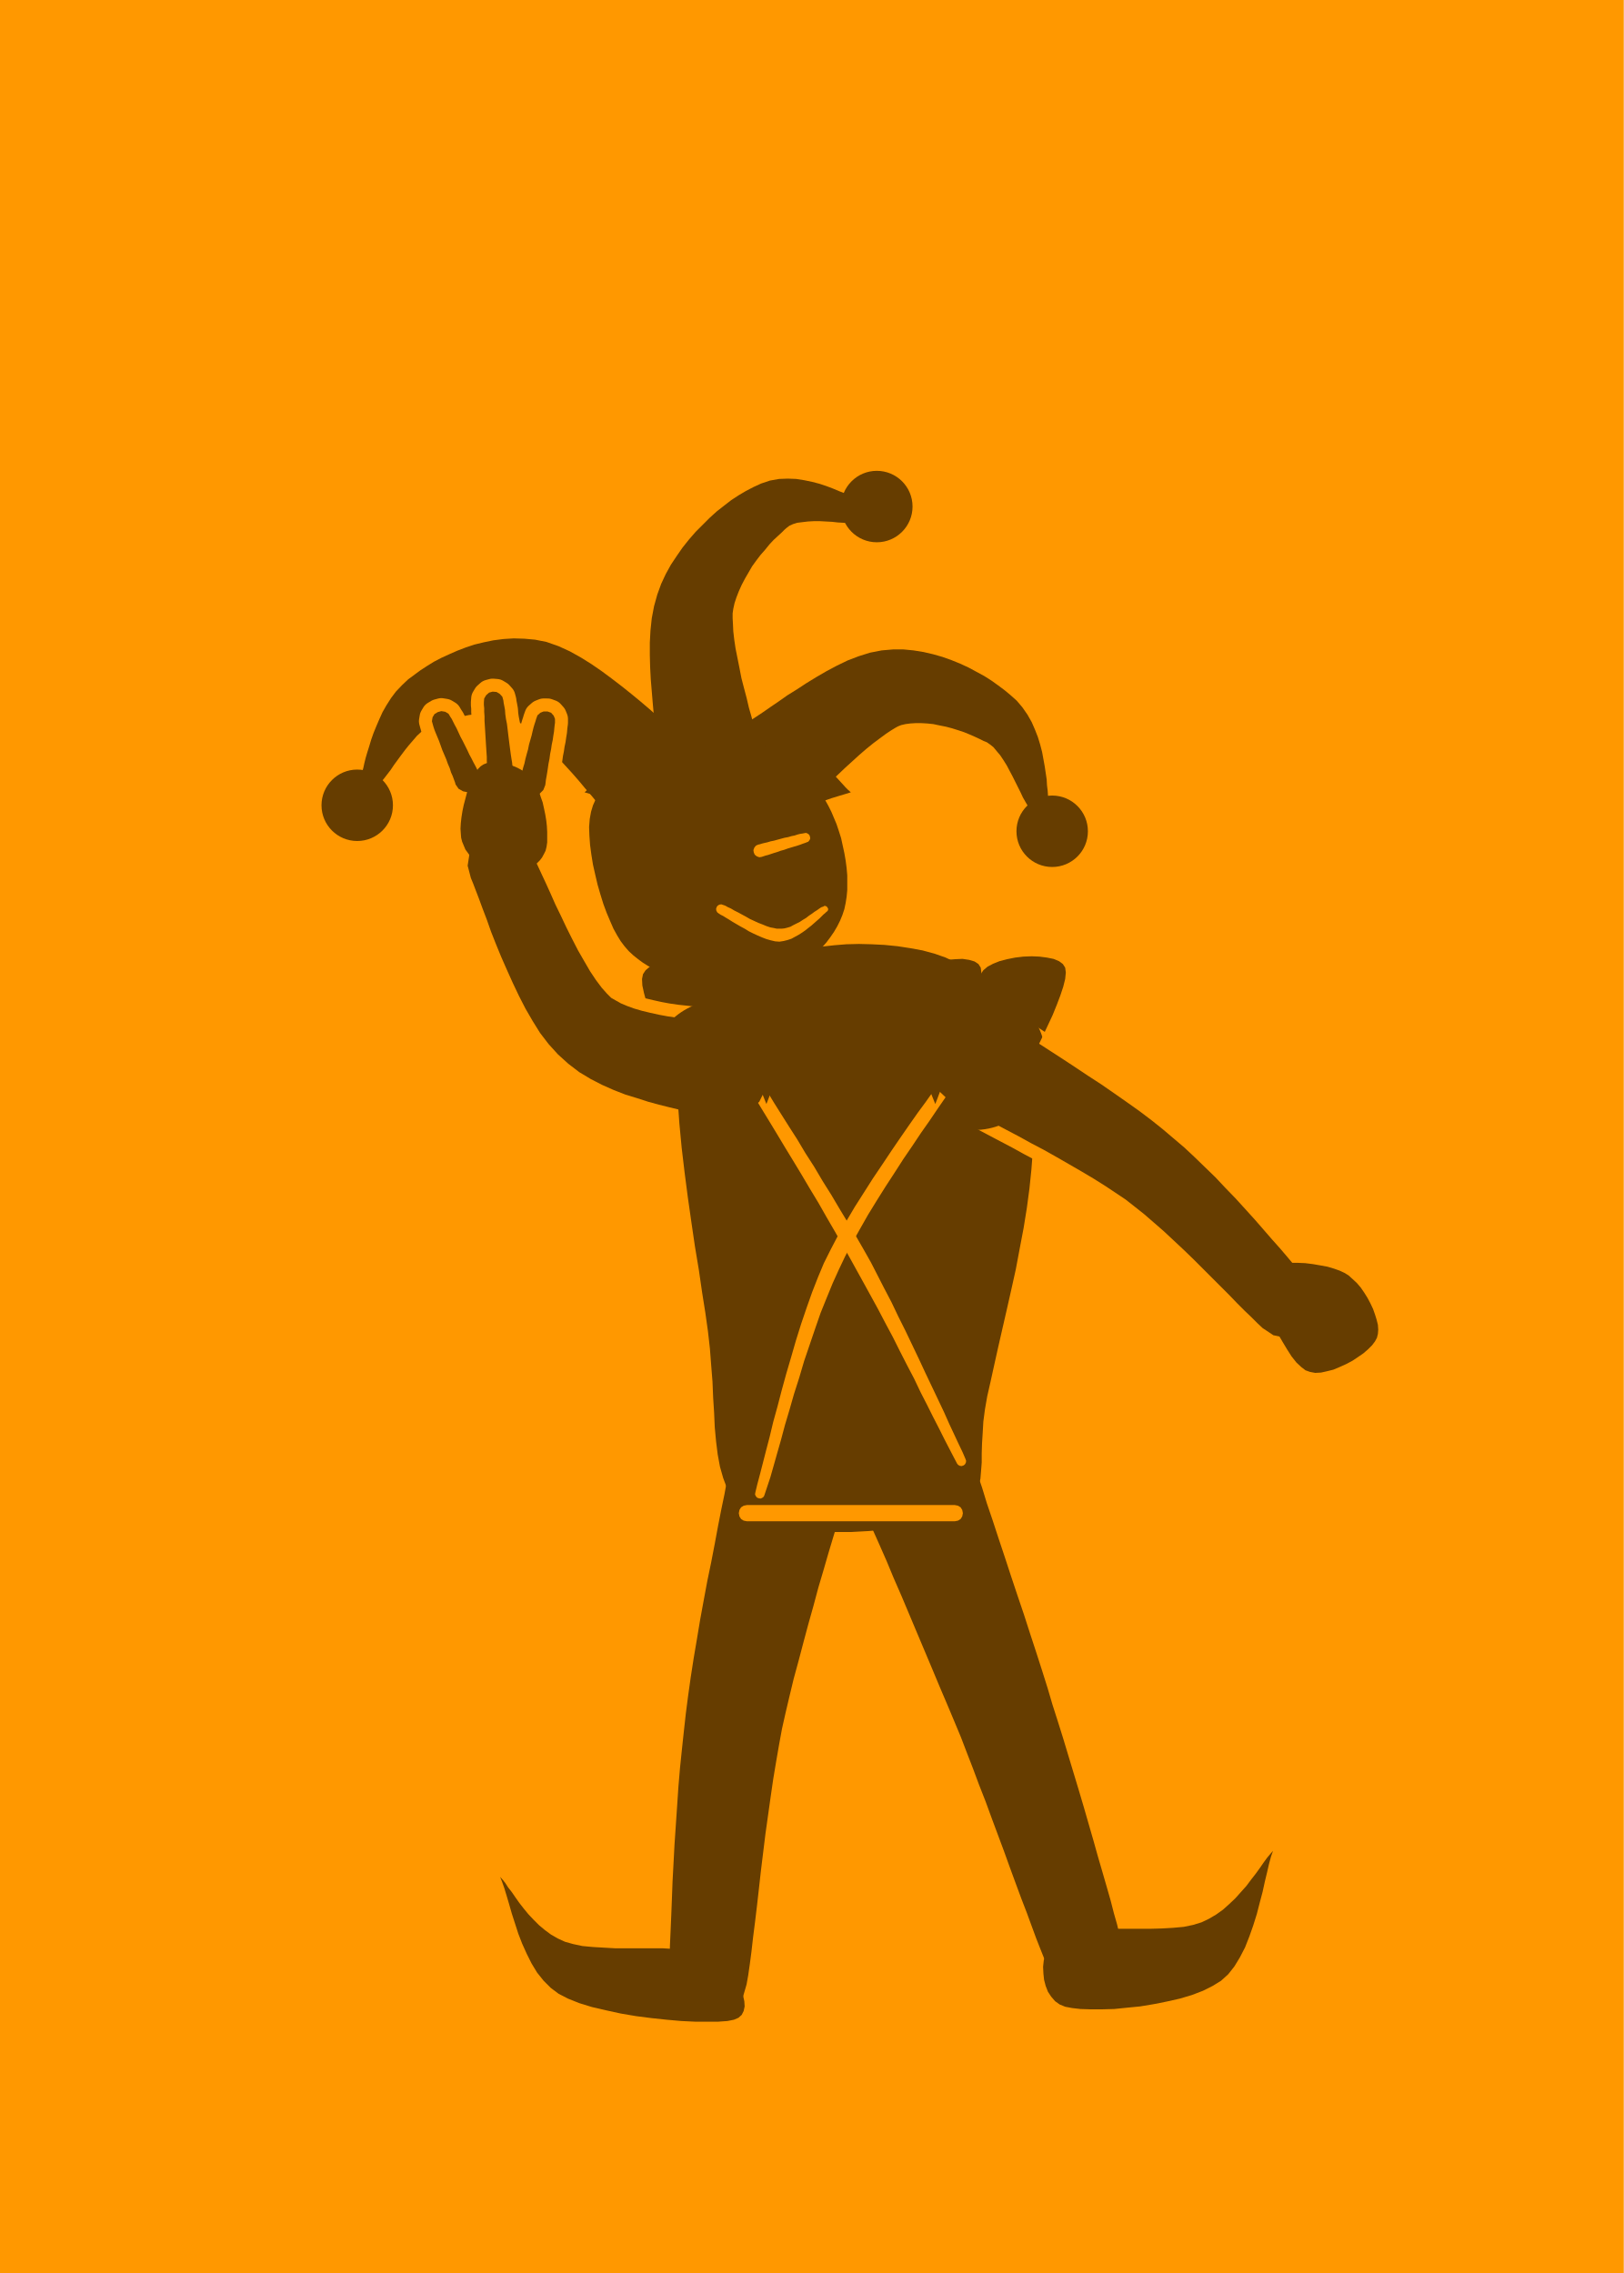
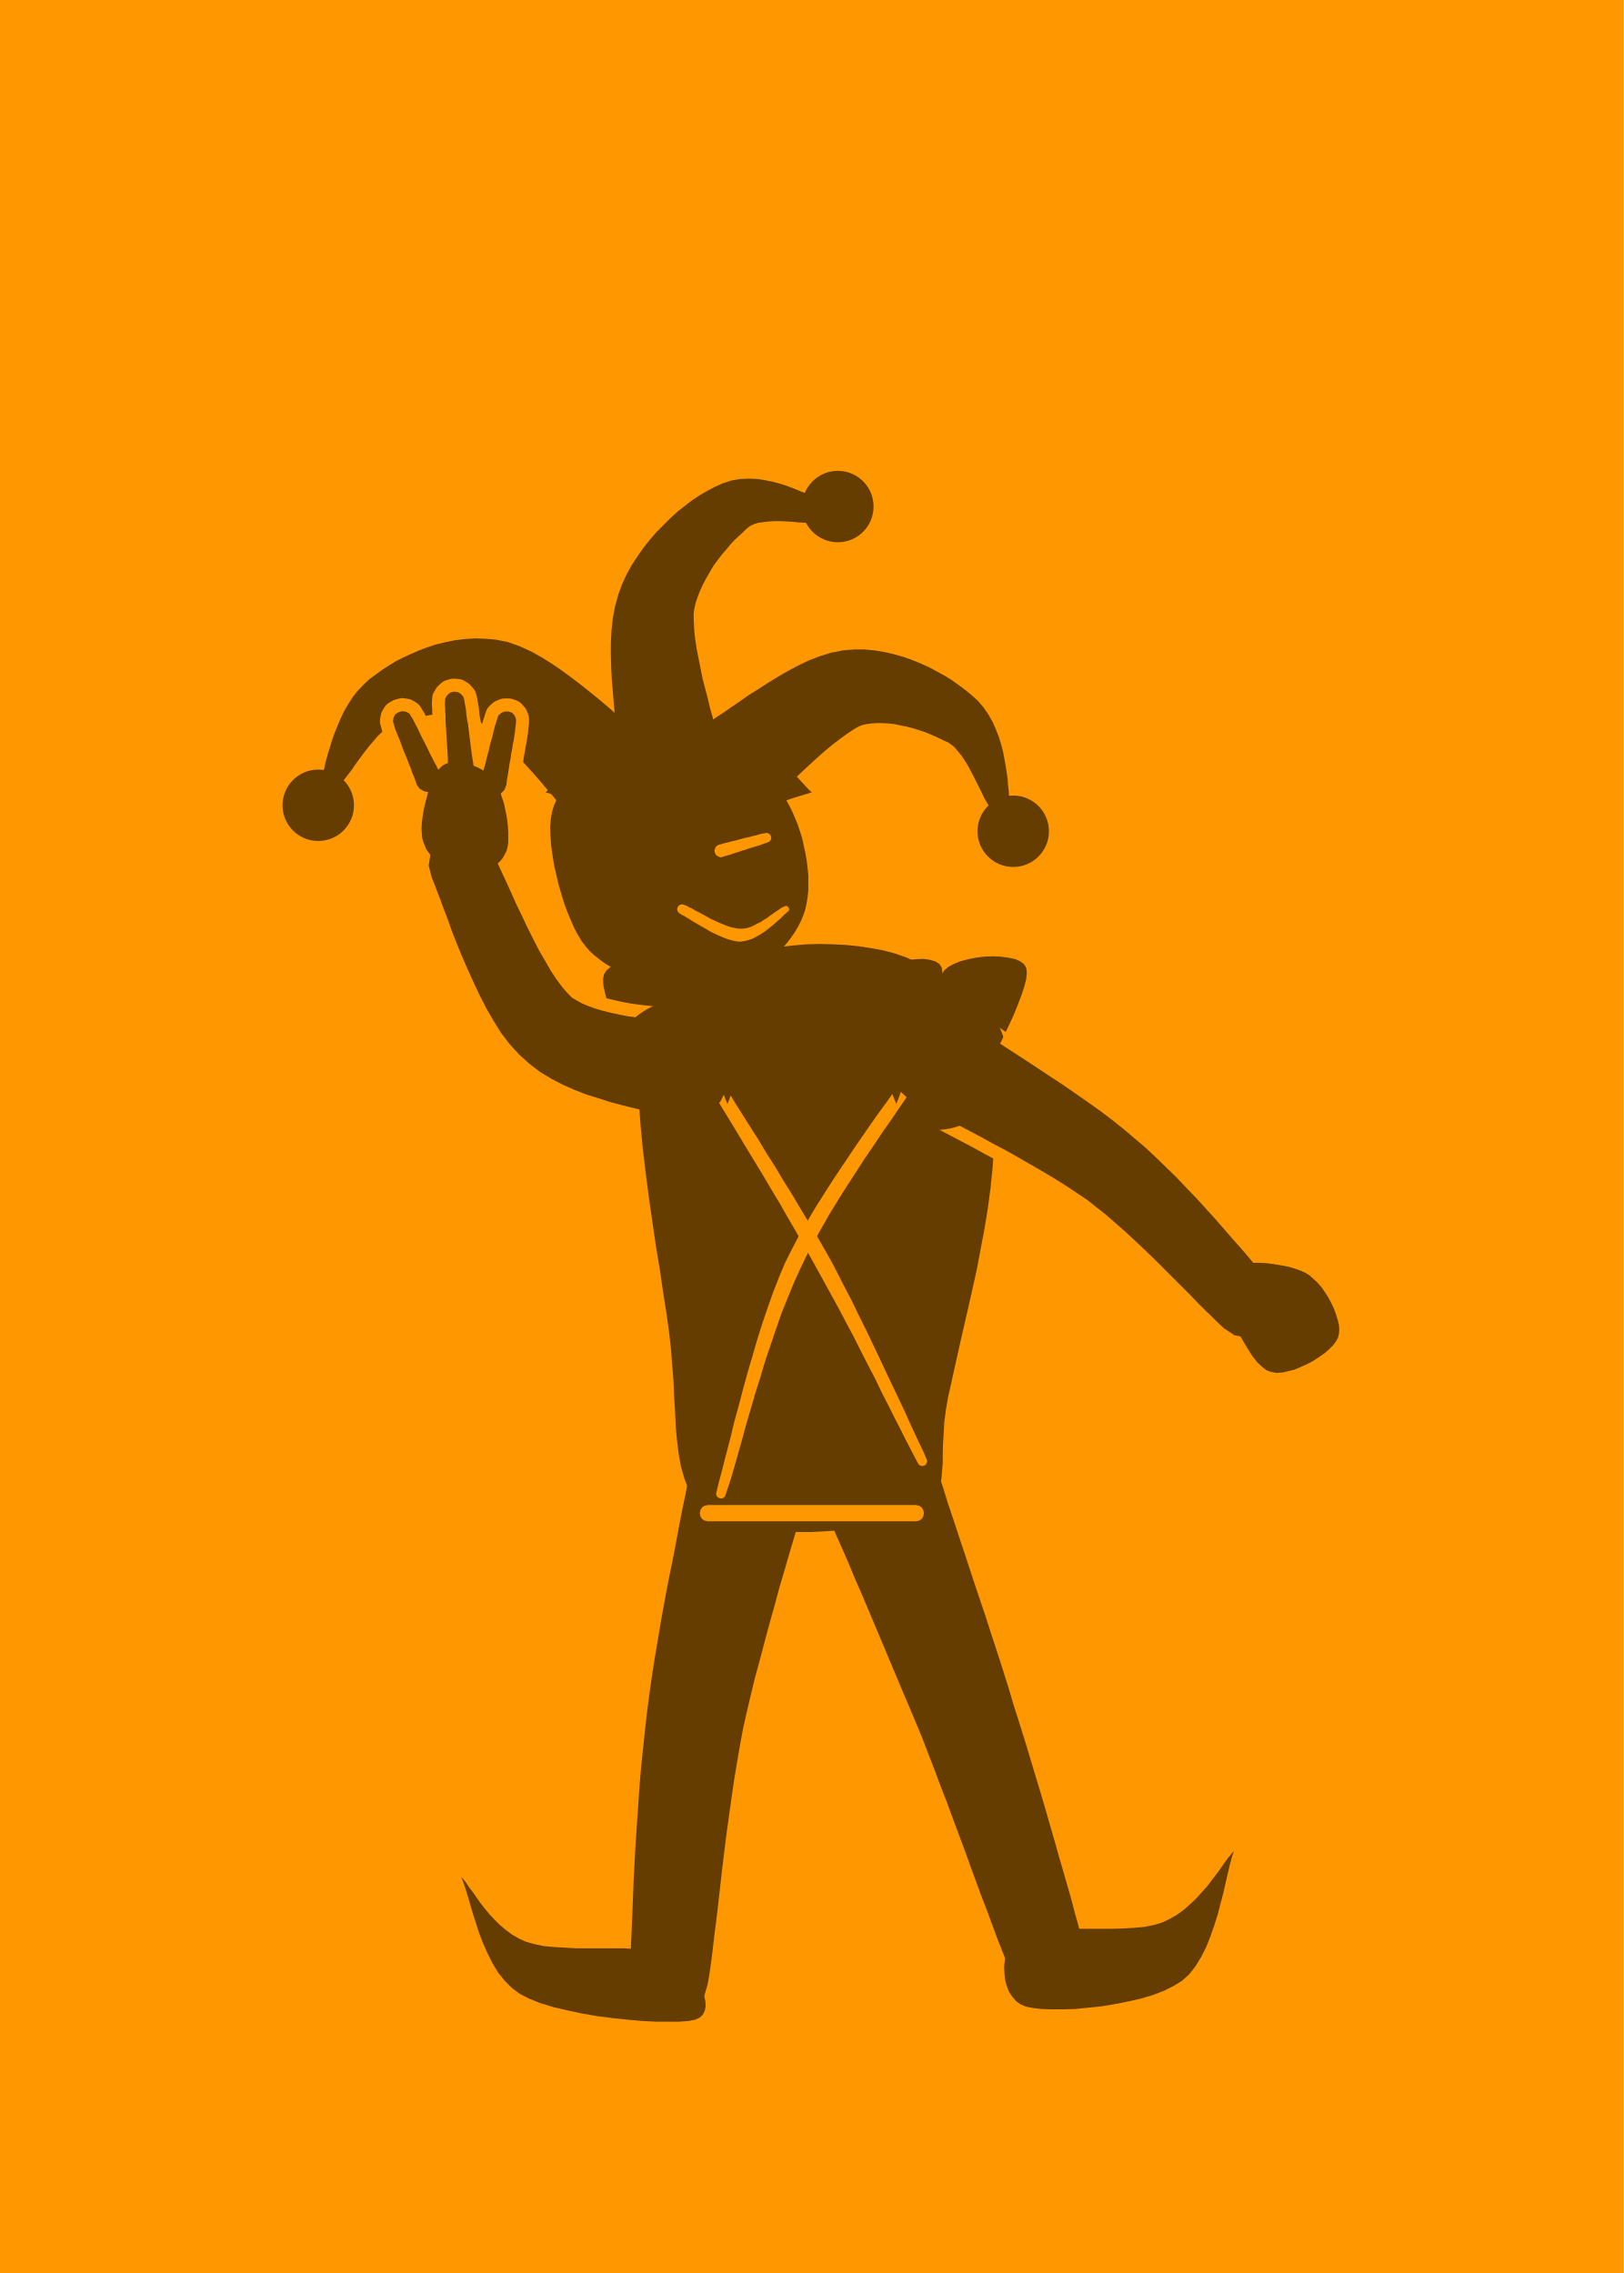
<svg xmlns="http://www.w3.org/2000/svg" viewBox="0 0 500 700">
  <rect width="500" height="700" fill="#ff9800" />
-   <g transform="translate(4 30)">
+   <g transform="translate(-12 0) translate(4 30)">
    <path d="M221.5 415.7L221.1 418.5L220.6 421.8L219.9 425.7L219.1 430.1L218.1 434.9L217.1 440L216.1 445.4L215 451.1L213.8 456.9L212.7 462.8L211.6 468.8L210.6 474.8L209.6 480.7L208.7 486.5L207.9 492.2L207.2 497.6L206.6 503L206 508.6L205.4 514.4L204.9 520.3L204.5 526.3L204.1 532.2L203.7 538.1L203.4 543.8L203.1 549.4L202.9 554.8L202.7 559.9L202.5 564.6L202.3 569L202.2 572.8L202.1 576.1L202.1 578.9L202.5 583.5L204.8 587.7L208.4 590.6L212.9 591.9L217.5 591.5L221.7 589.2L224.6 585.6L225.9 581.1L226.4 578.3L226.9 574.8L227.4 571L227.9 566.6L228.5 561.9L229.1 556.9L229.7 551.6L230.3 546.2L231 540.5L231.7 534.8L232.5 529.1L233.3 523.4L234.1 517.9L235 512.5L235.9 507.3L236.8 502.4L237.9 497.5L239.1 492.4L240.4 487L241.9 481.5L243.4 475.8L244.9 470.2L246.5 464.5L248 458.9L249.6 453.5L251.1 448.3L252.6 443.3L254 438.7L255.3 434.4L256.5 430.5L257.6 427.1L258.5 424.3L258.7 416.9L256.1 409.9L251 404.5L244.3 401.5L236.9 401.3L229.9 403.9L224.5 409Z" fill="#663d00" />
    <path d="M150 548L150.6 549.5L151.3 551.5L152 553.8L152.8 556.5L153.6 559.3L154.6 562.4L155.6 565.5L156.8 568.6L158.2 571.7L159.7 574.7L161.4 577.5L163.4 580L165.6 582.2L168 584L170.9 585.5L174.4 586.9L178.3 588.1L182.6 589.1L187.2 590.1L191.9 590.9L196.6 591.5L201.3 592L205.8 592.4L210 592.6L213.9 592.6L217.2 592.6L220 592.4L222 592L223.4 591.4L224.4 590.5L225 589.3L225.3 587.9L225.2 586.3L224.8 584.5L224.1 582.8L223.2 580.9L222.1 579.1L220.7 577.4L219.2 575.7L217.6 574.3L215.8 573L214 572L211.9 571.3L209.4 570.7L206.5 570.4L203.4 570.2L200 570L196.4 570L192.8 570L189.1 570L185.4 570L181.9 569.8L178.5 569.6L175.3 569.3L172.5 568.7L170 568L167.8 567L165.7 565.8L163.8 564.4L162 562.9L160.3 561.2L158.7 559.5L157.3 557.8L155.9 556L154.7 554.3L153.6 552.7L152.5 551.3L151.6 549.9L150.8 548.9L150 548Z" fill="#663d00" />
    <path d="M258.2 426.7L259.5 429.5L261.1 432.8L262.8 436.7L264.7 441L266.8 445.7L269 450.7L271.2 456L273.6 461.5L276 467.2L278.4 472.9L280.8 478.6L283.2 484.3L285.5 489.8L287.8 495.2L289.9 500.2L291.9 505L293.7 509.7L295.6 514.6L297.5 519.7L299.5 524.8L301.4 530L303.3 535.1L305.2 540.2L307 545.2L308.8 550.1L310.5 554.7L312.2 559.1L313.7 563.2L315.1 567L316.4 570.3L317.6 573.3L318.6 575.8L320.9 579.8L324.6 582.7L329.1 584L333.8 583.4L337.8 581.1L340.7 577.4L342 572.9L341.4 568.2L340.7 565.7L340 562.7L339 559.2L338 555.3L336.8 551.1L335.5 546.6L334.1 541.8L332.7 536.8L331.2 531.6L329.7 526.4L328.1 521L326.5 515.7L324.9 510.4L323.3 505.1L321.7 500L320.1 495L318.6 489.9L316.9 484.5L315.1 478.9L313.2 473.1L311.3 467.2L309.3 461.3L307.3 455.3L305.4 449.5L303.5 443.8L301.7 438.3L299.9 433L298.4 428.1L296.9 423.7L295.6 419.7L294.6 416.2L293.8 413.3L289.9 407L283.8 402.7L276.6 401L269.3 402.2L263 406.1L258.7 412.2L257 419.4Z" fill="#663d00" />
    <path d="M388 540L387.4 541.7L386.8 543.9L386.2 546.5L385.5 549.4L384.8 552.6L383.9 556L383 559.5L381.9 563L380.7 566.4L379.4 569.7L377.8 572.8L376.1 575.6L374.2 578L372 580L369.4 581.6L366.4 583.1L363 584.4L359.3 585.5L355.3 586.4L351.3 587.2L347.1 587.9L343 588.3L339.1 588.7L335.3 588.8L331.8 588.8L328.7 588.7L326.1 588.4L324 588L322.3 587.3L320.9 586.3L319.7 584.9L318.7 583.4L318 581.6L317.5 579.7L317.3 577.8L317.2 575.7L317.4 573.8L317.9 571.8L318.6 570.1L319.5 568.5L320.6 567.1L322 566L323.8 565.2L326.1 564.6L328.8 564.3L331.9 564.1L335.2 564L338.8 564L342.5 564L346.3 564L350 564L353.7 563.9L357.2 563.7L360.5 563.4L363.4 562.8L366 562L368.3 560.9L370.5 559.6L372.6 558.1L374.5 556.4L376.4 554.6L378.1 552.7L379.8 550.8L381.3 548.8L382.7 547L384 545.2L385.1 543.6L386.2 542.1L387.2 540.9L388 540Z" fill="#663d00" />
    <path d="M206 286L207.4 282.1L209.1 278.6L211.2 275.6L213.6 273.1L216.3 271L219.3 269.1L222.4 267.6L225.6 266.4L229 265.3L232.4 264.5L235.9 263.8L239.3 263.1L242.7 262.6L246 262L249.3 261.5L252.9 261.1L256.6 260.8L260.5 260.7L264.4 260.8L268.4 261L272.4 261.4L276.3 262L280.1 262.7L283.8 263.7L287.2 264.9L290.4 266.4L293.4 268.1L296 270L298.3 272.2L300.5 274.7L302.6 277.4L304.4 280.3L306.1 283.5L307.6 286.9L309 290.5L310.2 294.3L311.2 298.2L312.1 302.3L312.8 306.5L313.4 310.9L313.8 315.4L314 320L314 324.9L313.6 330.2L313 336L312.2 342L311.2 348.2L310 354.5L308.8 360.9L307.4 367.2L306 373.4L304.6 379.5L303.3 385.2L302.1 390.6L301 395.6L300 400L299.3 404L298.8 407.8L298.6 411.3L298.4 414.5L298.3 417.6L298.3 420.4L298.1 423L297.9 425.4L297.4 427.6L296.7 429.6L295.6 431.5L294.2 433.1L292.4 434.6L290 436L287 437.2L283.2 438.4L278.9 439.4L274.1 440.3L269 441L263.6 441.5L258.1 441.8L252.6 441.8L247.2 441.6L242.1 441.1L237.2 440.4L232.9 439.3L229.1 437.8L226 436L223.5 433.8L221.5 431.3L219.9 428.4L218.7 425.2L217.7 421.7L217 417.9L216.5 413.9L216.1 409.6L215.9 405.1L215.6 400.4L215.4 395.5L215 390.5L214.6 385.3L214 380L213.2 374.3L212.2 368L211.2 361.1L210 353.9L208.9 346.4L207.8 338.7L206.8 331L205.9 323.4L205.2 316L204.7 308.9L204.5 302.2L204.6 296.1L205.1 290.6Z" fill="#663d00" />
    <path d="M224.3 301L225.5 303.2L227.1 305.7L228.8 308.6L230.8 311.9L233 315.5L235.3 319.3L237.7 323.3L240.2 327.4L242.8 331.7L245.4 336.1L248 340.4L250.5 344.8L253 349.1L255.4 353.3L257.7 357.4L259.8 361.2L261.9 365L264.1 369L266.4 373.2L268.6 377.4L270.9 381.7L273.1 386.1L275.3 390.4L277.5 394.6L279.5 398.8L281.5 402.7L283.4 406.5L285.2 410L286.8 413.2L288.3 416.1L289.6 418.6L290.7 420.7L291 421.1L291.5 421.4L292.1 421.5L292.7 421.3L293.1 421L293.4 420.5L293.5 419.9L293.3 419.3L292.4 417.2L291.2 414.7L289.8 411.7L288.3 408.5L286.7 404.9L284.9 401.1L283 397.1L281 392.9L279 388.6L276.9 384.2L274.8 379.8L272.6 375.4L270.5 371L268.3 366.8L266.2 362.7L264.2 358.8L262 354.9L259.7 350.9L257.2 346.7L254.6 342.4L252 338L249.3 333.7L246.7 329.3L244 325.1L241.5 320.9L239 317L236.6 313.2L234.4 309.7L232.4 306.4L230.6 303.6L229 301L227.7 299L227.2 298.4L226.5 298.1L225.7 298L225 298.3L224.4 298.8L224.1 299.5L224 300.3Z" fill="#ff9800" />
    <path d="M288.3 298.9L286.9 301L285.3 303.4L283.3 306.2L281.1 309.3L278.6 312.7L276 316.4L273.3 320.3L270.5 324.4L267.7 328.6L264.8 332.9L262 337.3L259.2 341.7L256.6 346.1L254.1 350.4L251.8 354.8L249.7 359L247.9 363.3L246.1 367.9L244.4 372.7L242.7 377.7L241.1 382.8L239.6 388L238.1 393.1L236.7 398.2L235.4 403.2L234.1 407.9L233 412.5L231.9 416.7L230.9 420.6L230 424.1L229.2 427.1L228.6 429.6L228.5 430.2L228.7 430.7L229.1 431.2L229.6 431.4L230.2 431.5L230.7 431.3L231.2 430.9L231.4 430.4L232.2 428L233.2 425L234.2 421.5L235.3 417.6L236.5 413.4L237.7 408.9L239.1 404.2L240.5 399.3L242.1 394.3L243.6 389.2L245.3 384.2L247 379.2L248.7 374.3L250.6 369.6L252.4 365.2L254.3 361L256.2 357L258.4 352.8L260.8 348.5L263.3 344.1L266 339.7L268.7 335.4L271.5 331.1L274.2 326.9L277 322.8L279.6 318.9L282.2 315.2L284.5 311.8L286.7 308.6L288.7 305.7L290.3 303.2L291.7 301.1L292 300.4L292 299.6L291.7 298.9L291.1 298.3L290.4 298L289.6 298L288.9 298.3Z" fill="#ff9800" />
    <path d="M230.5 233.9L231.1 233.7L231.7 233.5L232.5 233.3L233.4 233L234.3 232.7L235.3 232.4L236.4 232L237.5 231.7L238.6 231.3L239.6 231L240.6 230.7L241.6 230.4L242.5 230.1L243.3 229.8L243.9 229.6L244.4 229.4L244.9 229.2L245.3 228.7L245.5 228.2L245.4 227.6L245.2 227.1L244.7 226.7L244.2 226.5L243.6 226.6L243.1 226.7L242.4 226.8L241.6 227L240.7 227.3L239.7 227.5L238.7 227.8L237.6 228L236.5 228.3L235.4 228.6L234.3 228.9L233.3 229.1L232.3 229.4L231.4 229.6L230.6 229.8L230 230L229.5 230.1L228.8 230.4L228.3 231L228 231.8L228.1 232.5L228.4 233.2L229 233.7L229.8 234Z" fill="#ff9800" />
    <path d="M217.3 251.3L217.9 251.7L218.7 252.1L219.5 252.6L220.5 253.2L221.6 253.9L222.8 254.6L224 255.3L225.3 256L226.6 256.8L228 257.5L229.3 258.1L230.7 258.7L232 259.2L233.4 259.6L234.7 259.9L236 260L237.3 259.8L238.5 259.5L239.7 259.1L240.8 258.5L241.9 257.9L243 257.2L244 256.5L245 255.7L245.9 255L246.8 254.2L247.6 253.5L248.4 252.8L249 252.2L249.6 251.6L250.1 251.2L250.5 250.8L250.8 250.6L251 250.2L251 249.8L250.8 249.5L250.6 249.2L250.2 249L249.8 249L249.5 249.2L248.9 249.4L248.3 249.8L247.6 250.3L246.8 250.8L246 251.4L245.1 252L244.2 252.7L243.2 253.3L242.3 253.9L241.3 254.4L240.3 254.9L239.4 255.4L238.4 255.7L237.6 255.9L236.7 256L236 256L235.2 256L234.3 255.8L233.2 255.6L232 255.2L230.8 254.7L229.5 254.2L228.2 253.6L226.9 253L225.7 252.3L224.4 251.6L223.3 251L222.1 250.4L221.1 249.8L220.2 249.4L219.3 248.9L218.7 248.7L218.1 248.5L217.5 248.6L217 248.9L216.7 249.3L216.5 249.9L216.6 250.5L216.9 251Z" fill="#ff9800" />
    <path d="M226 438.5L228.4 438.5L231.4 438.5L235 438.5L239 438.5L243.4 438.5L248.1 438.5L253 438.5L258 438.5L263 438.5L267.9 438.5L272.6 438.5L277 438.5L281 438.5L284.6 438.5L287.6 438.5L290 438.5L291 438.3L291.8 437.8L292.3 437L292.5 436L292.3 435L291.8 434.2L291 433.7L290 433.5L287.6 433.5L284.6 433.5L281 433.5L277 433.5L272.6 433.5L267.9 433.5L263 433.5L258 433.5L253 433.5L248.1 433.5L243.4 433.5L239 433.5L235 433.5L231.4 433.5L228.4 433.5L226 433.5L225 433.7L224.2 434.2L223.7 435L223.5 436L223.7 437L224.2 437.8L225 438.3Z" fill="#ff9800" />
    <path d="M206 304L205.4 302.5L204.6 300.6L203.5 298.4L202.3 295.8L201 293.1L199.7 290.1L198.4 287.1L197.1 284.1L196 281.2L195 278.4L194.3 275.8L193.8 273.5L193.7 271.5L194 270L194.8 268.8L196.1 267.7L197.8 266.8L199.8 266L202.1 265.4L204.6 264.9L207.1 264.6L209.7 264.5L212.1 264.6L214.4 264.9L216.4 265.3L218.1 266L219.3 266.9L220 268L220.2 269.5L220 271.5L219.4 273.9L218.5 276.6L217.4 279.5L216.1 282.7L214.6 285.9L213.1 289.1L211.6 292.2L210.1 295.2L208.8 298L207.6 300.4L206.7 302.4L206 304Z" fill="#663d00" />
    <path d="M232 310L231.4 308.5L230.6 306.5L229.5 304.1L228.3 301.5L227 298.6L225.7 295.5L224.4 292.4L223.1 289.2L222 286.1L221 283.1L220.3 280.4L219.8 277.9L219.7 275.7L220 274L220.8 272.5L222.1 271.1L223.8 269.9L225.8 268.7L228.1 267.7L230.6 266.8L233.1 266.1L235.7 265.6L238.1 265.4L240.4 265.3L242.4 265.6L244.1 266.1L245.3 266.9L246 268L246.2 269.6L246 271.8L245.4 274.6L244.5 277.7L243.4 281.2L242.1 284.8L240.6 288.6L239.1 292.4L237.6 296.1L236.1 299.7L234.8 302.9L233.6 305.8L232.7 308.2L232 310Z" fill="#663d00" />
    <path d="M258 304L257.4 302.5L256.6 300.6L255.5 298.4L254.3 295.8L253 293.1L251.7 290.1L250.4 287.1L249.1 284.1L248 281.2L247 278.4L246.3 275.8L245.8 273.5L245.7 271.5L246 270L246.8 268.8L248.1 267.7L249.8 266.8L251.8 266L254.1 265.4L256.6 264.9L259.1 264.6L261.7 264.5L264.1 264.6L266.4 264.9L268.4 265.3L270.1 266L271.3 266.9L272 268L272.2 269.5L272 271.5L271.4 273.9L270.5 276.6L269.4 279.5L268.1 282.7L266.6 285.9L265.1 289.1L263.6 292.2L262.1 295.2L260.8 298L259.6 300.4L258.7 302.4L258 304Z" fill="#663d00" />
    <path d="M284 310L283.4 308.5L282.6 306.5L281.5 304.1L280.3 301.5L279 298.6L277.7 295.5L276.4 292.4L275.1 289.2L274 286.1L273 283.1L272.3 280.4L271.8 277.9L271.7 275.7L272 274L272.8 272.5L274.1 271.1L275.8 269.9L277.8 268.7L280.1 267.7L282.6 266.8L285.1 266.1L287.7 265.6L290.1 265.4L292.4 265.3L294.4 265.6L296.1 266.1L297.3 266.9L298 268L298.2 269.6L298 271.8L297.4 274.6L296.5 277.7L295.4 281.2L294.1 284.8L292.6 288.6L291.1 292.4L289.6 296.1L288.1 299.7L286.8 302.9L285.6 305.8L284.7 308.2L284 310Z" fill="#663d00" />
    <path d="M310 304L309.4 302.5L308.6 300.6L307.5 298.4L306.3 295.8L305 293.1L303.7 290.1L302.4 287.1L301.1 284.1L300 281.2L299 278.4L298.3 275.8L297.8 273.5L297.7 271.5L298 270L298.8 268.8L300.1 267.7L301.8 266.8L303.8 266L306.1 265.4L308.6 264.9L311.1 264.6L313.7 264.5L316.1 264.6L318.4 264.9L320.4 265.3L322.1 266L323.3 266.9L324 268L324.2 269.5L324 271.5L323.4 273.9L322.5 276.6L321.4 279.5L320.1 282.7L318.6 285.9L317.1 289.1L315.6 292.2L314.1 295.2L312.8 298L311.6 300.4L310.7 302.4L310 304Z" fill="#663d00" />
    <path d="M207.3 197.3L206.1 196.5L204.7 195.6L202.9 194.1L200.8 192.4L198.4 190.5L195.9 188.3L193.2 186L190.4 183.7L187.4 181.3L184.4 179L181.3 176.7L178.1 174.5L174.9 172.5L171.5 170.6L168 169L164.3 167.7L160.8 167L157.5 166.7L154.2 166.6L151 166.8L147.9 167.2L145 167.8L142.1 168.5L139.4 169.4L136.8 170.4L134.3 171.5L131.9 172.6L129.6 173.8L127.5 175.1L125.5 176.4L123.6 177.8L121.7 179.2L119.8 181L117.9 183L116.4 185L115 187.2L113.8 189.3L112.8 191.5L111.9 193.6L111 195.8L110.3 197.8L109.7 199.8L109.1 201.7L108.6 203.4L108.2 205L107.9 206.4L107.6 207.5L107.4 208.4L107 209.6L107.1 210.7L107.6 211.8L108.4 212.6L109.6 213L110.7 212.9L111.8 212.4L112.6 211.6L113.4 210.8L114.3 209.7L115.3 208.4L116.3 207.1L117.3 205.6L118.4 204.1L119.5 202.6L120.7 201L121.9 199.5L123.2 198L124.4 196.6L125.7 195.4L126.9 194.4L128.1 193.6L129.2 193.1L130.3 192.8L131.6 192.3L133.3 191.8L135 191.4L136.7 190.9L138.6 190.6L140.4 190.2L142.2 190L144.1 189.9L145.9 189.8L147.6 189.9L149.3 190L150.9 190.3L152.3 190.7L153.6 191.1L154.8 191.7L155.7 192.3L156.5 192.9L157.8 193.9L159.4 195.2L161.3 196.9L163.3 198.8L165.5 200.9L167.7 203.2L169.9 205.6L172.1 208L174.2 210.4L176.2 212.8L178.2 215.1L180 217.3L181.8 219.3L183.4 221.2L184.7 222.7L190.5 226.1L197.1 227L203.5 225.3L208.7 221.3L212.1 215.5L213 208.9L211.3 202.5Z" fill="#663d00" />
    <path d="M229.9 200.1L229.4 198.2L228.8 195.9L228.1 193.4L227.4 190.7L226.6 187.9L225.9 184.9L225.1 181.9L224.3 178.8L223.7 175.7L223.1 172.7L222.5 169.7L222.1 167L221.8 164.4L221.7 162.2L221.6 160.4L221.6 158.9L221.8 157.5L222.2 155.7L222.8 153.9L223.5 152.1L224.4 150.1L225.4 148.2L226.5 146.3L227.6 144.4L228.9 142.6L230.2 140.9L231.6 139.3L232.9 137.7L234.2 136.3L235.5 135.1L236.7 134L237.6 133.1L238.3 132.5L239.1 131.9L240.2 131.4L241.5 131L243.1 130.8L244.8 130.6L246.6 130.5L248.5 130.5L250.3 130.6L252.2 130.7L254 130.9L255.8 131L257.5 131.1L259 131.2L260.5 131.1L261.6 131L262.8 130.9L263.8 130.4L264.6 129.5L265 128.4L264.9 127.2L264.4 126.2L263.5 125.4L262.4 125L261.6 124.6L260.6 124.1L259.4 123.5L257.9 122.8L256.3 122L254.5 121.3L252.6 120.5L250.5 119.7L248.4 119L246.1 118.4L243.7 117.9L241.2 117.5L238.6 117.4L235.9 117.5L233.1 118L230.4 118.9L228 120L225.7 121.2L223.5 122.5L221.2 124L219 125.7L216.7 127.5L214.5 129.5L212.4 131.6L210.2 133.8L208.2 136.1L206.2 138.6L204.4 141.2L202.6 143.9L201 146.8L199.6 149.8L198.4 153.1L197.4 156.7L196.7 160.4L196.3 164.2L196.1 167.9L196.1 171.7L196.2 175.5L196.4 179.3L196.7 182.9L197 186.5L197.3 189.9L197.6 193.1L197.9 196L198.1 198.6L198.2 200.8L198.2 202.5L198.1 203.9L200 209.8L204.1 214.5L209.6 217.4L215.9 217.9L221.8 216L226.5 211.9L229.4 206.4Z" fill="#663d00" />
    <path d="M243.3 219L244.7 217.7L246.4 216.1L248.2 214.3L250 212.5L252 210.5L254.1 208.5L256.2 206.5L258.4 204.5L260.6 202.5L262.8 200.6L264.9 198.9L266.9 197.4L268.8 196L270.3 195L271.6 194.2L272.5 193.7L273.5 193.3L274.8 193L276.3 192.8L277.9 192.7L279.7 192.7L281.5 192.8L283.4 193L285.3 193.4L287.3 193.8L289.2 194.3L291.1 194.9L292.9 195.5L294.6 196.2L296.2 196.9L297.7 197.6L298.9 198.2L299.9 198.6L300.9 199.3L301.9 200.1L302.9 201.3L304 202.6L305 204.1L306 205.7L306.9 207.4L307.8 209.1L308.7 210.9L309.5 212.5L310.3 214.1L311 215.6L311.8 217L312.5 218.2L313.2 219.1L313.9 220.1L314.8 220.8L316 221L317.1 220.8L318.1 220.1L318.8 219.2L319 218L318.8 216.9L318.7 215.9L318.7 214.8L318.6 213.4L318.4 211.8L318.3 210L318 208L317.7 206L317.3 203.8L316.9 201.6L316.3 199.3L315.6 197L314.7 194.7L313.7 192.4L312.4 190.1L310.8 187.8L309.1 185.8L307.2 184.1L305.4 182.6L303.4 181.1L301.3 179.6L299.1 178.2L296.7 176.9L294.3 175.6L291.7 174.4L289 173.3L286.2 172.3L283.4 171.5L280.4 170.8L277.3 170.3L274.2 170L271 170L267.5 170.3L263.9 171L260.4 172.1L257 173.4L253.7 175L250.5 176.7L247.4 178.5L244.3 180.4L241.4 182.3L238.5 184.1L235.8 186L233.3 187.7L231 189.3L228.9 190.7L227.2 191.8L225.8 192.5L224.7 193L220.4 197.5L218.2 203.4L218.4 209.6L221 215.3L225.5 219.6L231.4 221.8L237.6 221.6Z" fill="#663d00" />
    <path d="M176 214L176.9 213.2L178 212.2L179.3 211L180.7 209.6L182.2 208.1L183.9 206.5L185.6 204.9L187.5 203.3L189.4 201.7L191.4 200.2L193.5 198.9L195.6 197.7L197.8 196.7L200 196L202.3 195.5L204.9 195.1L207.5 194.9L210.4 194.7L213.3 194.7L216.3 194.7L219.3 194.9L222.2 195.1L225.2 195.4L228 195.8L230.8 196.3L233.4 196.8L235.8 197.4L238 198L240 198.7L242 199.7L243.8 200.8L245.6 202L247.3 203.3L248.9 204.7L250.4 206.1L251.8 207.5L253.1 208.9L254.3 210.2L255.4 211.4L256.3 212.4L257.2 213.3L258 214L256.4 214.5L254.4 215.1L252.1 215.8L249.5 216.7L246.7 217.7L243.8 218.6L240.6 219.6L237.4 220.6L234.1 221.5L230.7 222.3L227.4 223L224.2 223.5L221 223.9L218 224L215 223.9L211.7 223.5L208.4 223L204.9 222.3L201.4 221.5L197.9 220.6L194.5 219.6L191.2 218.6L188 217.7L185 216.7L182.3 215.8L179.8 215.1L177.7 214.5L176 214Z" fill="#663d00" />
    <path d="M106 218m-11 0a11 11 0 1 0 22 0a11 11 0 1 0 -22 0z" fill="#663d00" />
    <path d="M266 126m-11 0a11 11 0 1 0 22 0a11 11 0 1 0 -22 0z" fill="#663d00" />
    <path d="M320 226m-11 0a11 11 0 1 0 22 0a11 11 0 1 0 -22 0z" fill="#663d00" />
    <path d="M178 220L178.6 218L179.5 216L180.5 214.2L181.8 212.4L183.2 210.7L184.8 209.1L186.5 207.6L188.3 206.2L190.2 204.9L192.1 203.7L194.1 202.6L196.1 201.7L198 200.8L200 200L202 199.3L204.2 198.8L206.4 198.3L208.8 198L211.2 197.7L213.6 197.6L216.1 197.5L218.6 197.6L221 197.7L223.4 198L225.8 198.3L228 198.8L230.1 199.3L232 200L233.8 200.8L235.6 201.7L237.4 202.8L239.1 204L240.7 205.3L242.3 206.6L243.8 208.1L245.2 209.7L246.5 211.3L247.8 213L249 214.7L250.1 216.4L251.1 218.2L252 220L252.8 221.9L253.6 223.8L254.3 225.9L255 228.1L255.5 230.4L256 232.7L256.4 235L256.7 237.3L256.9 239.6L256.9 241.9L256.9 244.1L256.7 246.2L256.4 248.1L256 250L255.4 251.8L254.7 253.5L253.8 255.3L252.8 257L251.7 258.6L250.5 260.2L249.1 261.8L247.7 263.2L246.2 264.6L244.7 265.9L243 267.1L241.4 268.2L239.7 269.1L238 270L236.2 270.7L234.3 271.4L232.2 271.9L230.1 272.3L227.8 272.7L225.6 273L223.3 273.1L220.9 273.2L218.6 273.2L216.3 273.1L214.1 273L212 272.7L209.9 272.4L208 272L206.1 271.5L204.3 271L202.5 270.5L200.7 269.9L199 269.2L197.3 268.4L195.6 267.5L194 266.5L192.5 265.4L191 264.2L189.6 262.9L188.3 261.4L187.1 259.8L186 258L184.9 256L183.9 253.7L182.8 251.1L181.8 248.4L180.9 245.5L180 242.4L179.3 239.4L178.6 236.3L178.1 233.2L177.7 230.2L177.5 227.4L177.4 224.7L177.6 222.2Z" fill="#663d00" />
    <path d="M230.5 233.9L231.1 233.7L231.7 233.5L232.5 233.3L233.4 233L234.3 232.7L235.3 232.4L236.4 232L237.5 231.7L238.6 231.3L239.6 231L240.6 230.7L241.6 230.4L242.5 230.1L243.3 229.8L243.9 229.6L244.4 229.4L244.9 229.2L245.3 228.7L245.5 228.2L245.4 227.6L245.2 227.1L244.7 226.7L244.2 226.5L243.6 226.6L243.1 226.7L242.4 226.8L241.6 227L240.7 227.3L239.7 227.5L238.7 227.8L237.6 228L236.5 228.3L235.4 228.6L234.3 228.9L233.3 229.1L232.3 229.4L231.4 229.6L230.6 229.8L230 230L229.5 230.1L228.8 230.4L228.3 231L228 231.8L228.1 232.5L228.4 233.2L229 233.7L229.8 234Z" fill="#ff9800" />
    <path d="M217.3 251.3L217.9 251.7L218.7 252.1L219.5 252.6L220.5 253.2L221.6 253.9L222.8 254.6L224 255.3L225.3 256L226.6 256.8L228 257.5L229.3 258.1L230.7 258.7L232 259.2L233.4 259.6L234.7 259.9L236 260L237.3 259.8L238.5 259.5L239.7 259.1L240.8 258.5L241.9 257.9L243 257.2L244 256.5L245 255.7L245.9 255L246.8 254.2L247.6 253.5L248.4 252.8L249 252.2L249.6 251.6L250.1 251.2L250.5 250.8L250.8 250.6L251 250.2L251 249.8L250.8 249.5L250.6 249.2L250.2 249L249.8 249L249.5 249.2L248.9 249.4L248.3 249.8L247.6 250.3L246.8 250.8L246 251.4L245.1 252L244.2 252.7L243.2 253.3L242.3 253.9L241.3 254.4L240.3 254.9L239.4 255.4L238.4 255.7L237.6 255.9L236.7 256L236 256L235.2 256L234.3 255.8L233.2 255.6L232 255.2L230.8 254.7L229.5 254.2L228.2 253.6L226.9 253L225.7 252.3L224.4 251.6L223.3 251L222.1 250.4L221.1 249.8L220.2 249.4L219.3 248.9L218.7 248.7L218.1 248.5L217.5 248.6L217 248.9L216.7 249.3L216.5 249.9L216.6 250.5L216.9 251Z" fill="#ff9800" />
-     <mask id="root1" maskUnits="userSpaceOnUse" x="-100" y="-100" width="700" height="900">
+     <mask id="root4" maskUnits="userSpaceOnUse" x="-100" y="-100" width="700" height="900">
      <rect x="-100" y="-100" width="700" height="900" fill="#fff" />
      <circle cx="296" cy="296" r="22" fill="#000" />
    </mask>
-     <g mask="url(#root1)">
+     <g mask="url(#root4)">
      <path d="M288.1 308.8L290.3 309.9L292.8 311.2L295.7 312.6L298.8 314.2L302.2 316L305.8 317.9L309.6 319.9L313.4 322L317.4 324.1L321.3 326.3L325.3 328.6L329.1 330.8L332.8 333L336.3 335.2L339.6 337.4L342.6 339.4L345.4 341.6L348.3 343.9L351.3 346.5L354.4 349.2L357.4 352L360.5 354.9L363.5 357.8L366.4 360.7L369.2 363.5L372 366.3L374.6 368.9L377 371.4L379.3 373.7L381.4 375.7L383.2 377.5L384.8 379L388.1 381.2L391.9 382L395.7 381.3L399 379.2L401.2 375.9L402 372.1L401.3 368.3L399.2 365L397.9 363.5L396.3 361.7L394.5 359.6L392.5 357.2L390.2 354.5L387.7 351.7L385.1 348.7L382.4 345.6L379.5 342.4L376.5 339.1L373.4 335.9L370.3 332.6L367.1 329.5L363.9 326.4L360.7 323.4L357.4 320.6L354.1 317.8L350.6 315L346.9 312.2L343.1 309.5L339.1 306.7L335.2 304L331.2 301.4L327.3 298.8L323.5 296.3L319.8 293.9L316.4 291.7L313.2 289.6L310.2 287.7L307.7 286L305.6 284.5L303.9 283.2L298.4 281.2L292.5 281.4L287.2 283.9L283.2 288.1L281.2 293.6L281.4 299.5L283.9 304.8Z" fill="#ff9800" stroke="#ff9800" stroke-width="8" stroke-linejoin="round" />
      <path d="M384 362L384.7 361L385.8 360.3L387.2 359.7L389 359.2L391 359L393.2 358.9L395.5 358.9L397.9 359L400.3 359.3L402.6 359.7L404.8 360.1L406.8 360.7L408.5 361.3L410 362L411.3 362.8L412.5 363.9L413.8 365.1L415 366.5L416.1 368.1L417.1 369.7L418 371.4L418.8 373.1L419.4 374.8L419.9 376.4L420.3 378L420.4 379.5L420.3 380.8L420 382L419.4 383.1L418.5 384.3L417.3 385.5L415.8 386.8L414.2 387.9L412.4 389.1L410.5 390.1L408.5 391L406.6 391.8L404.6 392.3L402.8 392.7L401 392.8L399.4 392.5L398 392L396.7 391L395.2 389.6L393.7 387.7L392.3 385.5L390.8 383L389.3 380.4L388 377.6L386.8 374.9L385.7 372.1L384.9 369.6L384.2 367.2L383.8 365.1L383.7 363.3Z" fill="#ff9800" stroke="#ff9800" stroke-width="8" stroke-linejoin="round" />
    </g>
    <path d="M288.1 308.8L290.3 309.9L292.8 311.2L295.7 312.6L298.8 314.2L302.2 316L305.8 317.9L309.6 319.9L313.4 322L317.4 324.1L321.3 326.3L325.3 328.6L329.1 330.8L332.8 333L336.3 335.2L339.6 337.4L342.6 339.4L345.4 341.6L348.3 343.9L351.3 346.5L354.4 349.2L357.4 352L360.5 354.9L363.5 357.8L366.4 360.7L369.2 363.5L372 366.3L374.6 368.9L377 371.4L379.3 373.7L381.4 375.7L383.2 377.5L384.8 379L388.1 381.2L391.9 382L395.7 381.3L399 379.2L401.2 375.9L402 372.1L401.3 368.3L399.2 365L397.9 363.5L396.3 361.7L394.5 359.6L392.5 357.2L390.2 354.5L387.7 351.7L385.1 348.7L382.4 345.6L379.5 342.4L376.5 339.1L373.4 335.9L370.3 332.6L367.1 329.5L363.9 326.4L360.7 323.4L357.4 320.6L354.1 317.8L350.6 315L346.9 312.2L343.1 309.5L339.1 306.7L335.2 304L331.2 301.4L327.3 298.8L323.5 296.3L319.8 293.9L316.4 291.7L313.2 289.6L310.2 287.7L307.7 286L305.6 284.5L303.9 283.2L298.4 281.2L292.5 281.4L287.2 283.9L283.2 288.1L281.2 293.6L281.4 299.5L283.9 304.8Z" fill="#663d00" />
    <path d="M384 362L384.7 361L385.8 360.3L387.2 359.7L389 359.2L391 359L393.2 358.9L395.5 358.9L397.9 359L400.3 359.3L402.6 359.7L404.8 360.1L406.8 360.7L408.5 361.3L410 362L411.3 362.8L412.5 363.9L413.8 365.1L415 366.5L416.1 368.1L417.1 369.7L418 371.4L418.8 373.1L419.4 374.8L419.9 376.4L420.3 378L420.4 379.5L420.3 380.8L420 382L419.4 383.1L418.5 384.3L417.3 385.5L415.8 386.8L414.2 387.9L412.4 389.1L410.5 390.1L408.5 391L406.6 391.8L404.6 392.3L402.8 392.7L401 392.8L399.4 392.5L398 392L396.7 391L395.2 389.6L393.7 387.7L392.3 385.5L390.8 383L389.3 380.4L388 377.6L386.8 374.9L385.7 372.1L384.9 369.6L384.2 367.2L383.8 365.1L383.7 363.3Z" fill="#663d00" />
-     <mask id="root2" maskUnits="userSpaceOnUse" x="-100" y="-100" width="700" height="900">
+     <mask id="root5" maskUnits="userSpaceOnUse" x="-100" y="-100" width="700" height="900">
      <rect x="-100" y="-100" width="700" height="900" fill="#fff" />
      <circle cx="218" cy="300" r="22" fill="#000" />
    </mask>
-     <g mask="url(#root2)">
+     <g mask="url(#root5)">
      <path d="M222.1 285.6L220.1 285.2L217.6 284.8L215.1 284.6L212.5 284.3L209.9 284L207.2 283.7L204.4 283.4L201.6 283L198.9 282.5L196.2 281.9L193.7 281.3L191.3 280.6L189.1 279.8L187.2 279L185.6 278.1L184.2 277.3L182.9 276L181.3 274.2L179.5 271.8L177.7 269.1L175.9 266L174 262.7L172.2 259.2L170.4 255.6L168.7 252L167 248.5L165.5 245.1L164 241.8L162.6 238.8L161.3 236L160.1 233.6L159 231.6L156.6 228.5L153.3 226.6L149.4 226L145.6 227L142.5 229.4L140.6 232.7L140 236.6L141 240.4L141.7 242.1L142.5 244.2L143.5 246.8L144.6 249.8L145.9 253.2L147.2 256.9L148.7 260.7L150.3 264.6L152.1 268.7L153.9 272.7L155.8 276.7L157.8 280.6L160 284.4L162.3 288.1L164.9 291.5L167.8 294.7L171 297.6L174.4 300.2L177.9 302.3L181.4 304.1L185 305.7L188.6 307.1L192.2 308.2L195.6 309.3L198.9 310.2L202.1 311L205 311.7L207.6 312.4L209.9 313L211.7 313.5L212.9 313.9L213.9 314.4L219.8 314.9L225.3 313.1L229.8 309.3L232.4 304.1L232.9 298.2L231.1 292.7L227.3 288.2Z" fill="#ff9800" stroke="#ff9800" stroke-width="8" stroke-linejoin="round" />
      <path d="M138 228L137.9 226.7L137.8 225.2L137.9 223.5L138.1 221.7L138.4 219.8L138.8 217.9L139.3 216L139.8 214.1L140.4 212.3L141 210.7L141.7 209.2L142.5 207.9L143.2 206.8L144 206L144.9 205.4L145.9 205L147 204.8L148.2 204.7L149.5 204.8L150.8 205L152.1 205.3L153.5 205.7L154.8 206.2L156 206.8L157.2 207.5L158.3 208.3L159.2 209.1L160 210L160.7 211.1L161.4 212.3L162 213.8L162.5 215.4L163.1 217.1L163.5 218.9L163.9 220.8L164.2 222.6L164.4 224.4L164.5 226.2L164.5 227.9L164.5 229.4L164.3 230.8L164 232L163.5 233L162.9 234.1L162.2 235L161.3 235.9L160.2 236.7L159.2 237.5L158 238.1L156.8 238.7L155.6 239.2L154.4 239.6L153.2 239.9L152.1 240L151 240.1L150 240L149 239.8L148 239.4L147 238.9L145.9 238.3L144.8 237.6L143.8 236.8L142.8 235.9L141.8 234.9L140.9 233.8L140.1 232.7L139.3 231.6L138.8 230.4L138.3 229.2Z" fill="#ff9800" stroke="#ff9800" stroke-width="8" stroke-linejoin="round" />
      <path d="M143.7 208.4L143.3 207.7L142.9 206.9L142.4 205.9L141.8 204.8L141.2 203.6L140.5 202.3L139.9 201L139.2 199.6L138.5 198.2L137.8 196.9L137.2 195.6L136.6 194.3L136 193.2L135.5 192.2L135.1 191.4L134.7 190.8L134.1 189.8L133.1 189.2L131.9 189L130.8 189.3L129.8 189.9L129.2 190.9L129 192.1L129.3 193.2L129.5 193.9L129.8 194.8L130.2 195.8L130.7 197L131.2 198.2L131.7 199.6L132.2 201L132.8 202.4L133.4 203.8L133.9 205.2L134.5 206.6L134.9 207.9L135.4 209L135.8 210.1L136.1 210.9L136.3 211.6L137.2 212.9L138.6 213.7L140.1 214L141.6 213.7L142.9 212.8L143.7 211.4L144 209.9Z" fill="#ff9800" stroke="#ff9800" stroke-width="8" stroke-linejoin="round" />
      <path d="M154 206.6L153.8 205.9L153.7 204.9L153.5 203.7L153.3 202.4L153.1 200.9L152.9 199.4L152.7 197.8L152.5 196.2L152.3 194.5L152.1 192.9L151.8 191.4L151.6 190L151.5 188.6L151.3 187.5L151.1 186.5L151 185.7L150.7 184.6L149.9 183.7L148.9 183.1L147.7 183L146.6 183.3L145.7 184.1L145.1 185.1L145 186.3L145 187.1L145.1 188.1L145.1 189.2L145.2 190.6L145.2 192L145.3 193.6L145.4 195.2L145.5 196.8L145.6 198.5L145.7 200.1L145.8 201.6L145.9 203.1L145.9 204.4L146 205.6L146 206.6L146 207.4L146.5 208.9L147.5 210.1L148.8 210.8L150.4 211L151.9 210.5L153.1 209.5L153.8 208.2Z" fill="#ff9800" stroke="#ff9800" stroke-width="8" stroke-linejoin="round" />
      <path d="M163.9 211.8L164 211.1L164.1 210.2L164.3 209.1L164.5 207.9L164.7 206.6L164.9 205.2L165.2 203.7L165.4 202.2L165.7 200.7L165.9 199.3L166.2 197.9L166.4 196.5L166.6 195.3L166.7 194.2L166.8 193.3L166.9 192.6L166.9 191.4L166.5 190.4L165.7 189.5L164.6 189.1L163.4 189.1L162.4 189.5L161.5 190.3L161.1 191.4L160.9 192.1L160.6 193L160.3 194L160 195.2L159.7 196.5L159.3 197.9L158.9 199.3L158.6 200.8L158.2 202.2L157.8 203.7L157.5 205.1L157.1 206.4L156.8 207.6L156.5 208.6L156.3 209.5L156.1 210.2L156.1 211.7L156.6 213.2L157.7 214.3L159.2 214.9L160.7 214.9L162.2 214.4L163.3 213.3Z" fill="#ff9800" stroke="#ff9800" stroke-width="8" stroke-linejoin="round" />
    </g>
    <path d="M222.1 285.6L220.1 285.2L217.6 284.8L215.1 284.6L212.5 284.3L209.9 284L207.2 283.7L204.4 283.4L201.6 283L198.9 282.5L196.2 281.9L193.7 281.3L191.3 280.6L189.1 279.8L187.2 279L185.6 278.1L184.2 277.3L182.9 276L181.3 274.2L179.5 271.8L177.7 269.1L175.9 266L174 262.7L172.2 259.2L170.4 255.6L168.7 252L167 248.5L165.5 245.1L164 241.8L162.6 238.8L161.3 236L160.1 233.6L159 231.6L156.6 228.5L153.3 226.6L149.4 226L145.6 227L142.5 229.4L140.6 232.7L140 236.6L141 240.4L141.7 242.1L142.5 244.2L143.5 246.8L144.6 249.8L145.9 253.2L147.2 256.9L148.7 260.7L150.3 264.6L152.1 268.7L153.9 272.7L155.8 276.7L157.8 280.6L160 284.4L162.3 288.1L164.9 291.5L167.8 294.7L171 297.6L174.4 300.2L177.9 302.3L181.4 304.1L185 305.7L188.6 307.1L192.2 308.2L195.6 309.3L198.9 310.2L202.1 311L205 311.7L207.6 312.4L209.9 313L211.7 313.5L212.9 313.9L213.9 314.4L219.8 314.9L225.3 313.1L229.8 309.3L232.4 304.1L232.9 298.2L231.1 292.7L227.3 288.2Z" fill="#663d00" />
    <path d="M138 228L137.9 226.7L137.8 225.2L137.9 223.5L138.1 221.7L138.4 219.8L138.8 217.9L139.3 216L139.8 214.1L140.4 212.3L141 210.7L141.7 209.2L142.5 207.9L143.2 206.8L144 206L144.9 205.4L145.9 205L147 204.8L148.2 204.7L149.5 204.8L150.8 205L152.1 205.3L153.5 205.7L154.8 206.2L156 206.8L157.2 207.5L158.3 208.3L159.2 209.1L160 210L160.7 211.1L161.4 212.3L162 213.8L162.5 215.4L163.1 217.1L163.5 218.9L163.9 220.8L164.2 222.6L164.4 224.4L164.5 226.2L164.5 227.9L164.5 229.4L164.3 230.8L164 232L163.5 233L162.9 234.1L162.2 235L161.3 235.9L160.2 236.7L159.2 237.5L158 238.1L156.8 238.7L155.6 239.2L154.4 239.6L153.2 239.9L152.1 240L151 240.1L150 240L149 239.8L148 239.4L147 238.9L145.9 238.3L144.8 237.6L143.8 236.8L142.8 235.9L141.8 234.9L140.9 233.8L140.1 232.7L139.3 231.6L138.8 230.4L138.3 229.2Z" fill="#663d00" />
    <path d="M143.7 208.4L143.3 207.7L142.9 206.9L142.4 205.9L141.8 204.8L141.2 203.6L140.5 202.3L139.9 201L139.2 199.6L138.5 198.2L137.8 196.9L137.2 195.6L136.6 194.3L136 193.2L135.5 192.2L135.1 191.4L134.7 190.8L134.1 189.8L133.1 189.2L131.9 189L130.8 189.3L129.8 189.9L129.2 190.9L129 192.1L129.3 193.2L129.5 193.9L129.8 194.8L130.2 195.8L130.7 197L131.2 198.2L131.7 199.6L132.2 201L132.8 202.4L133.4 203.8L133.9 205.2L134.5 206.6L134.9 207.9L135.4 209L135.8 210.1L136.1 210.9L136.3 211.6L137.2 212.9L138.6 213.7L140.1 214L141.6 213.7L142.9 212.8L143.7 211.4L144 209.9Z" fill="#663d00" />
    <path d="M154 206.6L153.8 205.9L153.7 204.9L153.5 203.7L153.3 202.4L153.1 200.9L152.9 199.4L152.7 197.8L152.5 196.2L152.3 194.5L152.1 192.9L151.8 191.4L151.6 190L151.5 188.6L151.3 187.5L151.1 186.5L151 185.7L150.7 184.6L149.9 183.7L148.9 183.1L147.7 183L146.6 183.3L145.7 184.1L145.1 185.1L145 186.3L145 187.1L145.1 188.1L145.1 189.2L145.2 190.6L145.2 192L145.3 193.6L145.4 195.2L145.5 196.8L145.6 198.5L145.7 200.1L145.8 201.6L145.9 203.1L145.9 204.4L146 205.6L146 206.6L146 207.4L146.5 208.9L147.5 210.1L148.8 210.8L150.4 211L151.9 210.5L153.1 209.5L153.8 208.2Z" fill="#663d00" />
    <path d="M163.9 211.8L164 211.1L164.1 210.2L164.3 209.1L164.5 207.9L164.7 206.6L164.9 205.2L165.2 203.7L165.4 202.2L165.7 200.7L165.9 199.3L166.2 197.9L166.4 196.5L166.6 195.3L166.7 194.2L166.8 193.3L166.9 192.6L166.9 191.4L166.5 190.4L165.7 189.5L164.6 189.1L163.4 189.1L162.4 189.5L161.5 190.3L161.1 191.4L160.9 192.1L160.6 193L160.3 194L160 195.2L159.7 196.5L159.3 197.9L158.9 199.3L158.6 200.8L158.2 202.2L157.8 203.7L157.5 205.1L157.1 206.4L156.8 207.6L156.5 208.6L156.3 209.5L156.1 210.2L156.1 211.7L156.6 213.2L157.7 214.3L159.2 214.9L160.7 214.9L162.2 214.4L163.3 213.3Z" fill="#663d00" />
  </g>
</svg>
